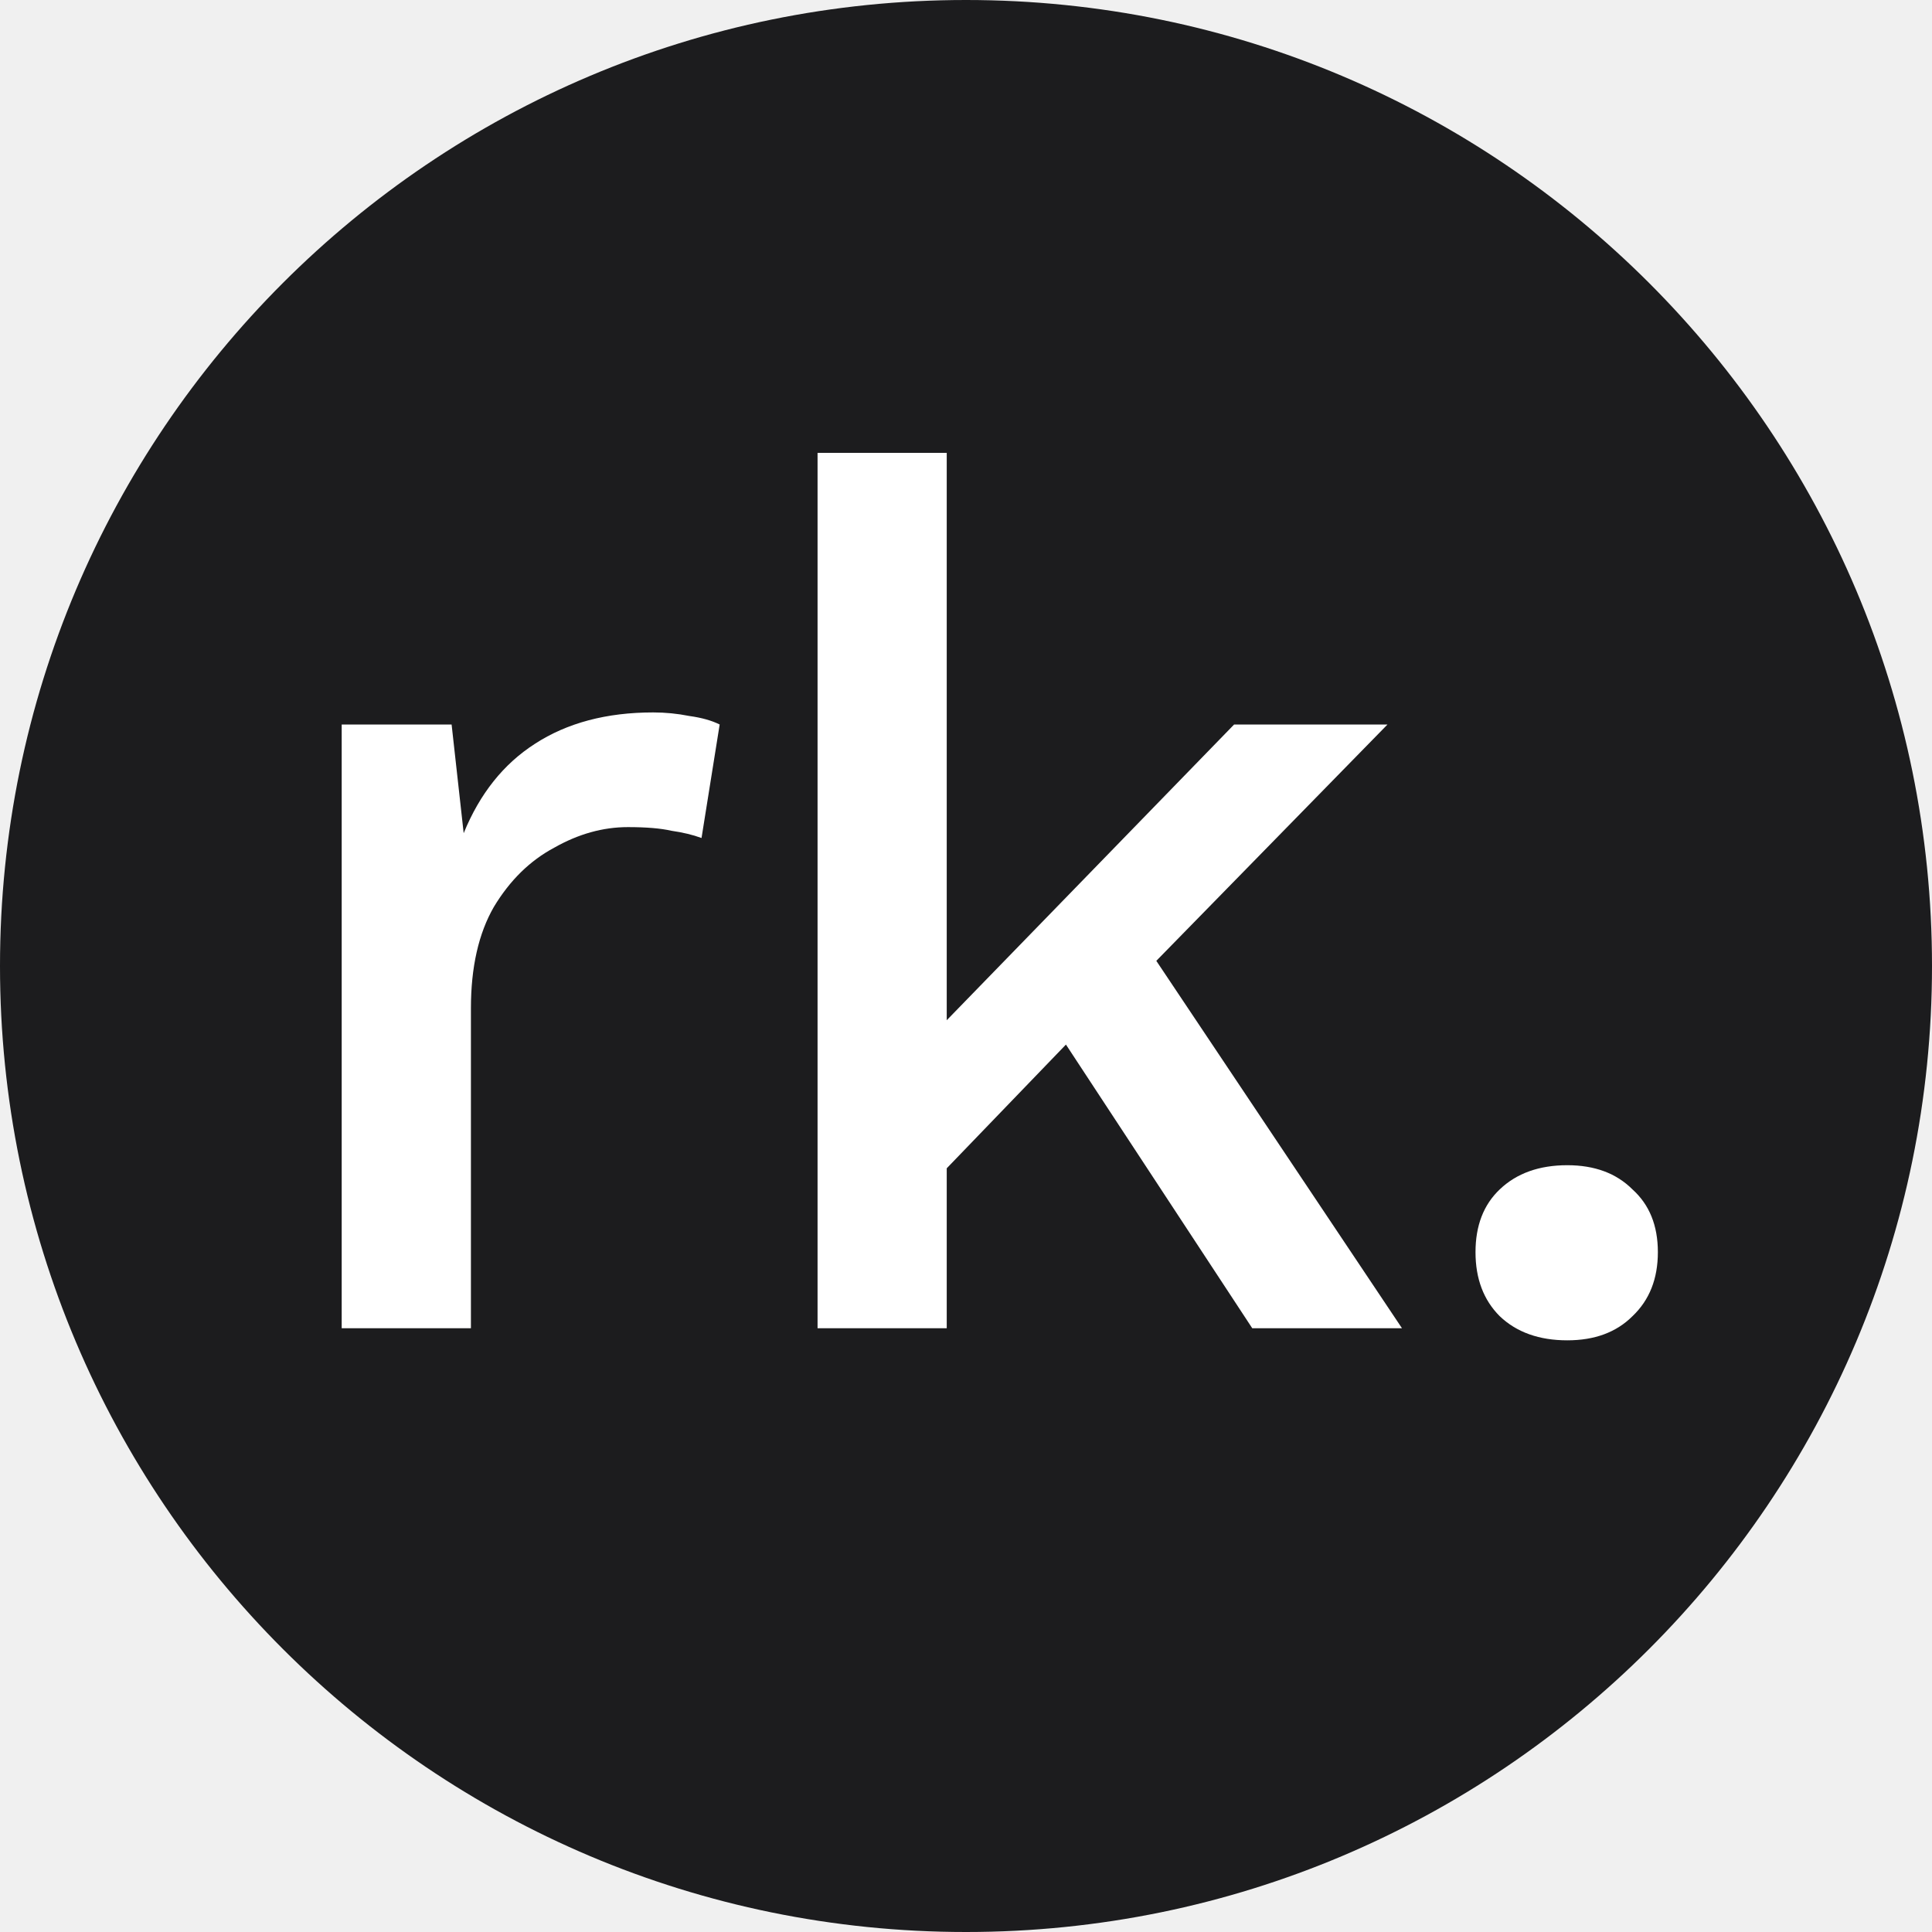
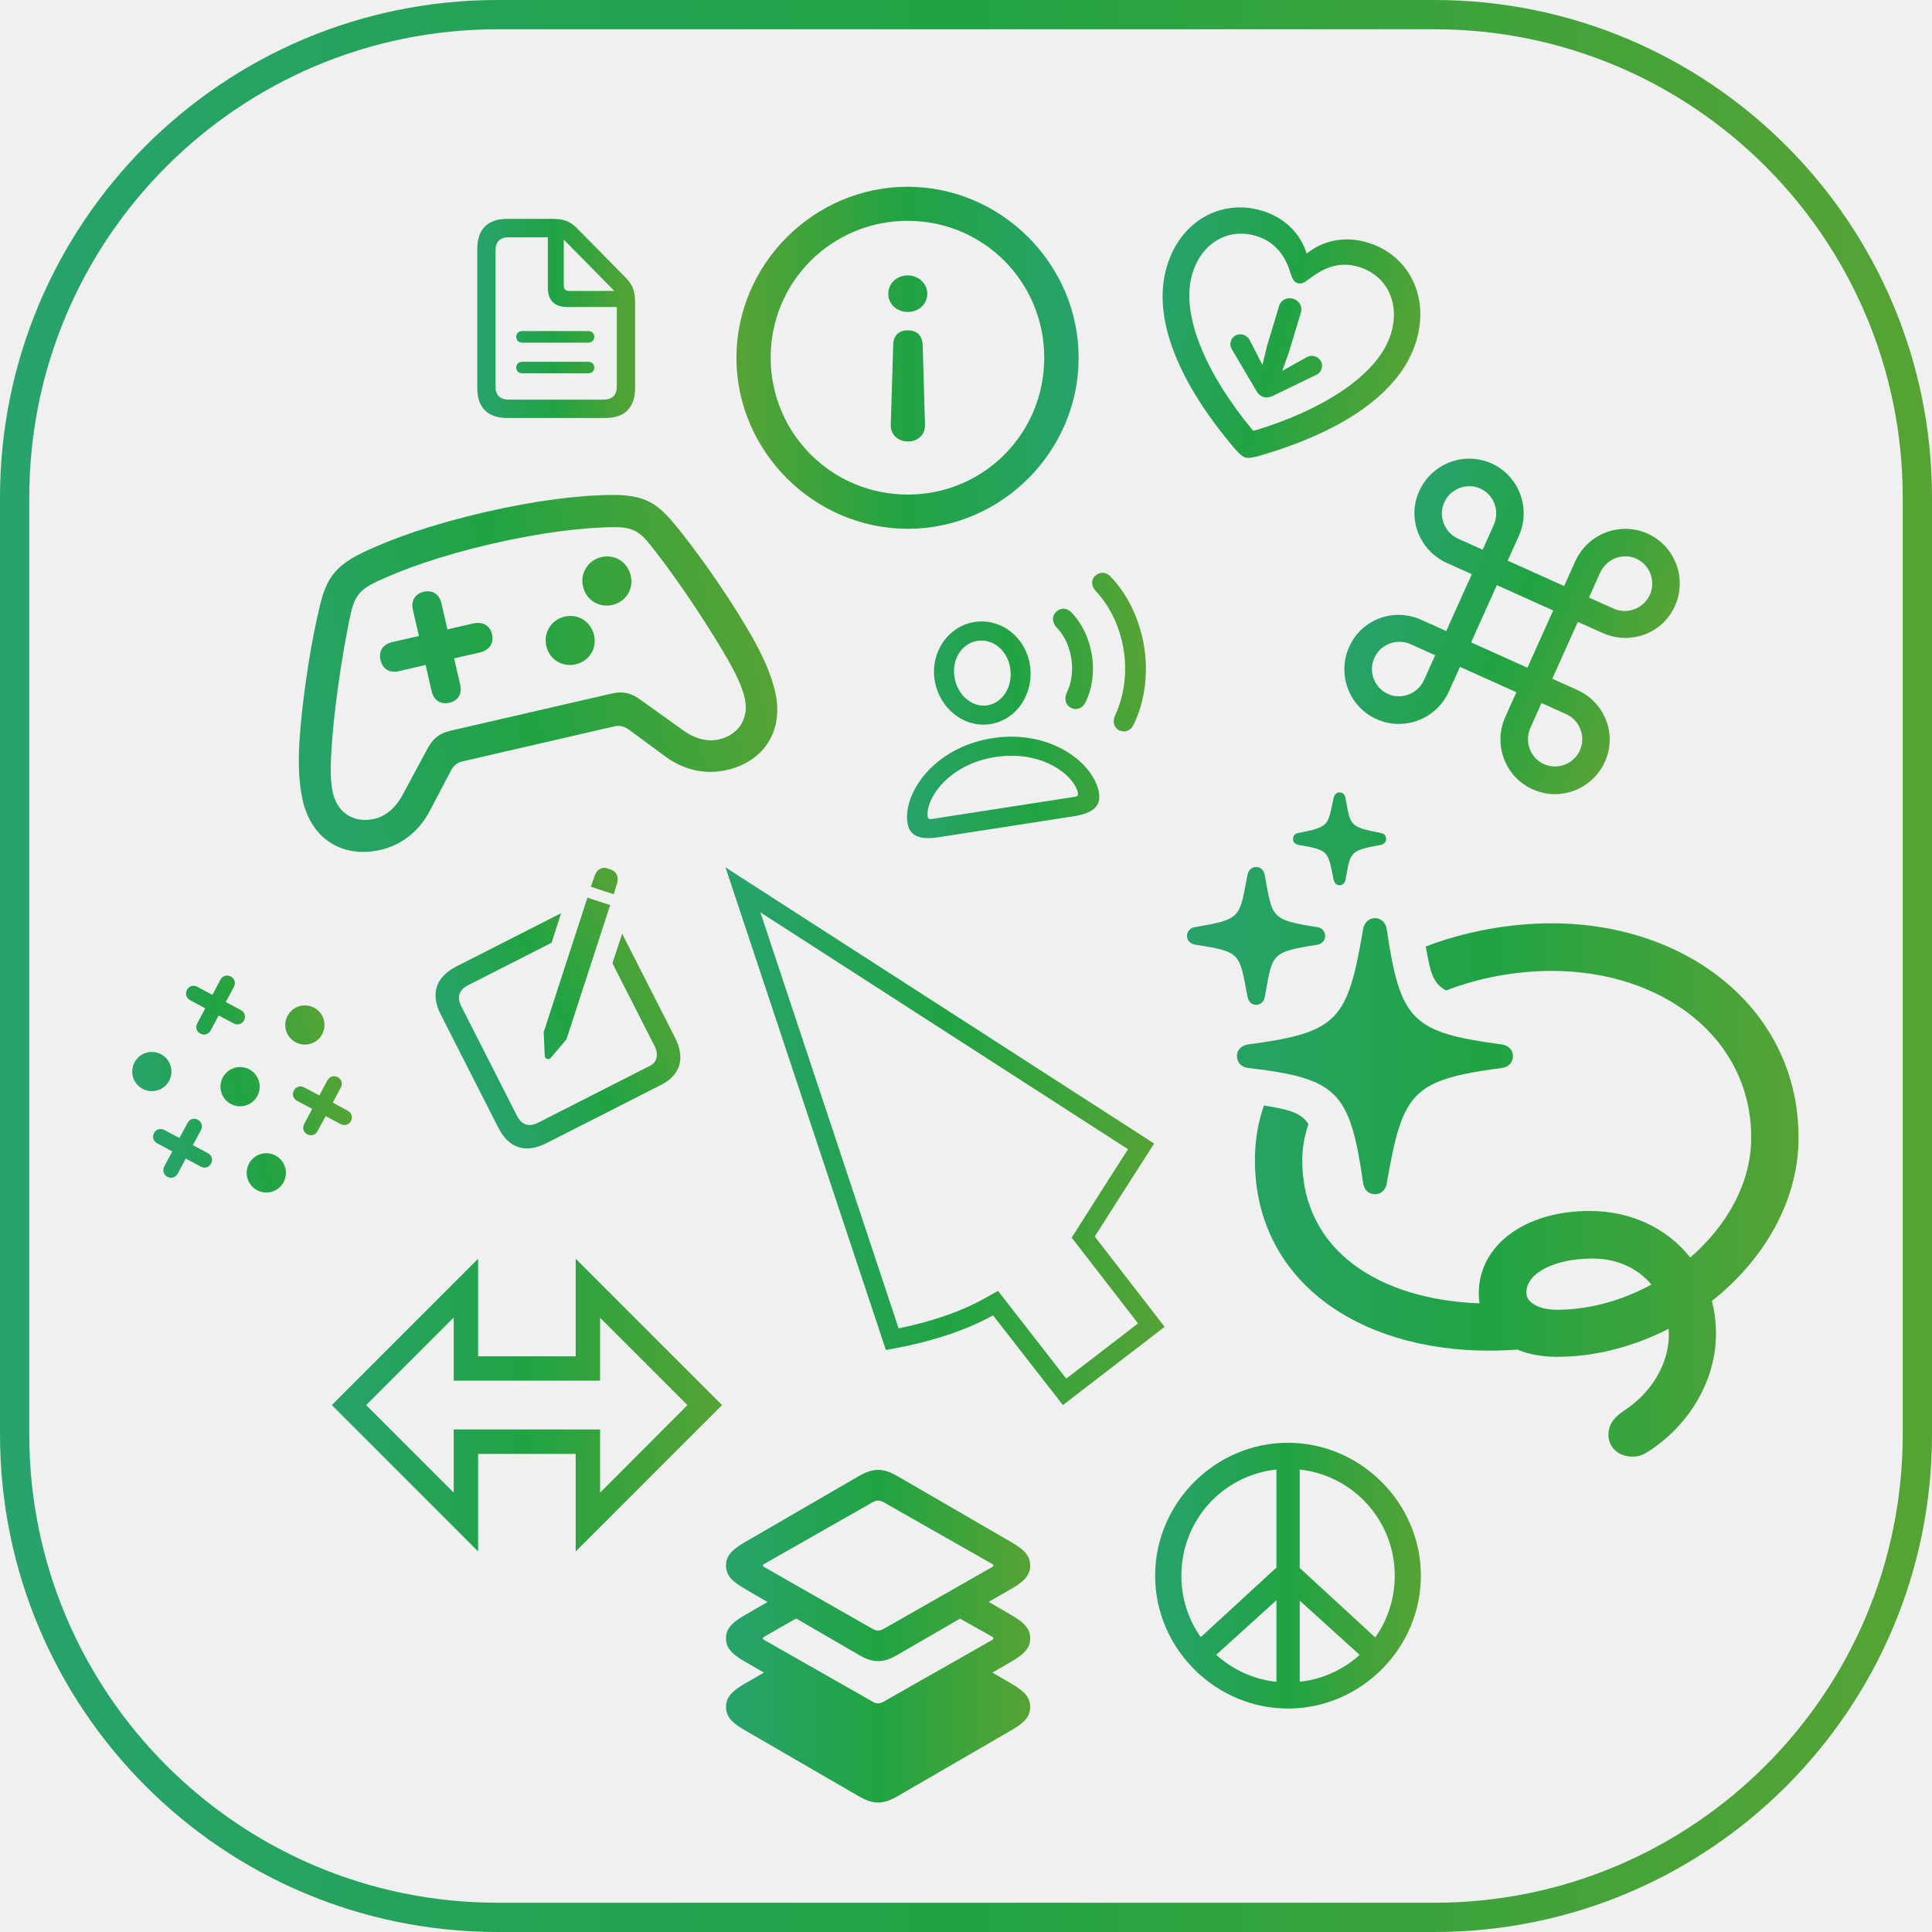
- <svg xmlns="http://www.w3.org/2000/svg" width="36" height="36" viewBox="0 0 36 36" fill="none">
-   <rect width="36" height="36" rx="18" fill="#1C1C1E" />
-   <path d="M6.367 24.75V13.5H8.415L8.64 15.525C8.94 14.79 9.383 14.235 9.967 13.86C10.568 13.47 11.303 13.275 12.172 13.275C12.398 13.275 12.623 13.297 12.848 13.342C13.072 13.373 13.26 13.425 13.41 13.5L13.072 15.615C12.908 15.555 12.72 15.51 12.51 15.48C12.315 15.435 12.045 15.412 11.7 15.412C11.235 15.412 10.777 15.54 10.328 15.795C9.877 16.035 9.502 16.402 9.203 16.898C8.918 17.392 8.775 18.023 8.775 18.788V24.75H6.367ZM25.854 13.5L20.836 18.63L20.319 18.99L16.786 22.657L16.764 19.913L22.996 13.5H25.854ZM17.641 8.438V24.75H15.234V8.438H17.641ZM21.129 17.28L26.124 24.75H23.334L19.329 18.652L21.129 17.28ZM29.204 21.712C29.715 21.712 30.119 21.863 30.419 22.163C30.735 22.448 30.892 22.837 30.892 23.332C30.892 23.828 30.735 24.225 30.419 24.525C30.119 24.825 29.715 24.975 29.204 24.975C28.68 24.975 28.259 24.825 27.945 24.525C27.645 24.225 27.494 23.828 27.494 23.332C27.494 22.837 27.645 22.448 27.945 22.163C28.259 21.863 28.68 21.712 29.204 21.712Z" fill="white" />
+ <svg xmlns="http://www.w3.org/2000/svg" width="132" height="132" viewBox="0 0 132 132" fill="none">
+   <rect x="1" y="1" width="130" height="130" rx="33" stroke="url(#paint0_linear_179_1372)" stroke-width="2" />
+   <g clip-path="url(#clip0_179_1372)" filter="url(#filter0_b_179_1372)">
+     <path d="M100.558 39.23L98.811 43.114L97.107 42.348C95.229 41.503 93.032 42.299 92.183 44.187C91.335 46.074 92.167 48.288 94.055 49.136C95.923 49.977 98.141 49.135 98.99 47.247L99.748 45.562L103.605 47.296L102.847 48.982C101.998 50.869 102.84 53.087 104.709 53.927C106.596 54.776 108.805 53.93 109.653 52.042C110.502 50.155 109.639 47.983 107.761 47.139L106.057 46.373L107.804 42.488L109.508 43.254C111.39 44.09 113.587 43.294 114.436 41.406C115.281 39.528 114.452 37.306 112.565 36.457C110.696 35.617 108.474 36.468 107.629 38.346L106.867 40.041L103.01 38.306L103.773 36.611C104.617 34.733 103.779 32.506 101.91 31.666C100.023 30.817 97.81 31.673 96.966 33.551C96.117 35.438 96.98 37.61 98.854 38.464L100.558 39.23ZM99.631 36.809C98.678 36.38 98.255 35.264 98.679 34.321C99.099 33.386 100.215 32.963 101.14 33.379C102.065 33.795 102.489 34.911 102.056 35.873L101.298 37.558L99.631 36.809ZM110.239 41.579L108.563 40.825L109.321 39.139C109.753 38.178 110.869 37.754 111.794 38.17C112.729 38.59 113.143 39.702 112.723 40.636C112.299 41.58 111.183 42.003 110.239 41.579ZM100.511 43.889L102.27 39.978L106.118 41.708L104.359 45.62L100.511 43.889ZM96.389 44.018L98.056 44.768L97.298 46.454C96.87 47.406 95.754 47.83 94.829 47.414C93.904 46.998 93.476 45.891 93.9 44.948C94.321 44.013 95.436 43.59 96.389 44.018ZM106.997 48.789C107.941 49.213 108.365 50.328 107.944 51.263C107.52 52.206 106.418 52.625 105.483 52.205C104.558 51.789 104.135 50.673 104.563 49.72L105.321 48.035L106.997 48.789Z" fill="url(#paint1_linear_179_1372)" />
+   </g>
+   <path d="M76.49 49.909C76.858 50.066 77.254 49.92 77.433 49.55C78.189 48.03 78.47 46.111 78.178 44.227C77.885 42.336 77.041 40.584 75.854 39.373C75.572 39.074 75.149 39.056 74.848 39.323C74.531 39.593 74.547 40.041 74.868 40.388C75.844 41.418 76.534 42.866 76.778 44.444C77.022 46.015 76.787 47.599 76.186 48.882C75.993 49.308 76.106 49.74 76.49 49.909ZM67.663 49.472C69.457 49.194 70.67 47.382 70.369 45.439C70.071 43.518 68.382 42.217 66.581 42.497C64.787 42.775 63.56 44.551 63.856 46.457C64.165 48.399 65.861 49.752 67.663 49.472ZM73.212 48.383C73.555 48.535 73.953 48.397 74.135 48.041C74.605 47.145 74.787 45.958 74.605 44.782C74.421 43.598 73.889 42.529 73.168 41.81C72.887 41.526 72.466 41.515 72.187 41.779C71.858 42.067 71.859 42.516 72.207 42.889C72.714 43.405 73.068 44.166 73.198 45C73.326 45.826 73.21 46.652 72.893 47.311C72.682 47.771 72.809 48.193 73.212 48.383ZM67.464 48.192C66.43 48.352 65.406 47.505 65.211 46.247C65.014 45.027 65.738 43.946 66.781 43.785C67.823 43.623 68.831 44.419 69.021 45.648C69.215 46.898 68.507 48.03 67.464 48.192ZM64.106 57.206L73.389 55.765C74.669 55.566 75.225 55.069 75.09 54.198C74.773 52.158 71.802 49.813 67.805 50.434C63.814 51.053 61.686 54.188 62.002 56.228C62.138 57.099 62.818 57.405 64.106 57.206ZM63.66 55.956C63.482 55.983 63.407 55.942 63.385 55.8C63.208 54.661 64.721 52.231 68.004 51.721C71.295 51.211 73.474 53.069 73.65 54.208C73.672 54.349 73.613 54.411 73.435 54.439L63.66 55.956Z" fill="url(#paint2_linear_179_1372)" />
+   <path d="M60.961 91.498L50.761 60.8L77.963 78.324C76.726 80.244 75.49 82.192 74.254 84.138L74.254 84.139L74.01 84.523L74.288 84.882L78.663 90.537L72.736 95.095L68.359 89.472L68.017 89.033L67.531 89.305C66.005 90.163 64.234 90.735 62.827 91.093C62.128 91.271 61.526 91.394 61.099 91.473C61.051 91.482 61.005 91.49 60.961 91.498Z" stroke="url(#paint3_linear_179_1372)" stroke-width="1.293" />
+   <path d="M62.011 12.76C55.604 12.76 50.316 18.049 50.316 24.445C50.316 30.84 55.615 36.129 62.023 36.129C68.419 36.129 73.696 30.84 73.696 24.445C73.696 18.049 68.407 12.76 62.011 12.76ZM62.011 15.088C67.198 15.088 71.345 19.258 71.345 24.445C71.345 29.631 67.198 33.79 62.023 33.79C56.836 33.79 52.666 29.631 52.655 24.445C52.644 19.258 56.825 15.088 62.011 15.088ZM62.023 22.569C61.401 22.569 61.04 22.919 61.028 23.574L60.859 29.01C60.836 29.677 61.333 30.162 62.034 30.162C62.735 30.162 63.221 29.688 63.198 29.021L63.04 23.574C63.017 22.93 62.656 22.569 62.023 22.569ZM62.023 18.817C61.288 18.817 60.689 19.348 60.689 20.071C60.689 20.783 61.277 21.314 62.023 21.314C62.757 21.314 63.356 20.783 63.356 20.071C63.356 19.359 62.746 18.817 62.023 18.817Z" fill="url(#paint4_linear_179_1372)" />
+   <g clip-path="url(#clip1_179_1372)">
+     <path d="M20.683 54.688C21.302 57.374 23.453 58.653 25.996 58.066C27.45 57.731 28.615 56.801 29.345 55.438L30.779 52.707C30.978 52.313 31.231 52.104 31.573 52.026L42 49.621C42.342 49.542 42.661 49.619 43.013 49.886L45.498 51.714C46.751 52.619 48.206 52.945 49.659 52.609C52.203 52.023 53.576 49.932 52.957 47.245C52.69 46.089 52.135 44.837 51.37 43.483C50.162 41.361 48.275 38.56 46.606 36.452C45.186 34.669 44.442 33.808 41.893 33.816C39.656 33.822 36.675 34.173 33.141 34.988C29.606 35.803 26.762 36.795 24.748 37.77C22.464 38.876 22.161 39.978 21.666 42.203C21.088 44.83 20.619 48.173 20.461 50.61C20.367 52.163 20.416 53.531 20.683 54.688ZM22.748 54.188C22.593 53.517 22.562 52.677 22.634 51.431C22.785 48.718 23.306 45.142 23.848 42.465C24.11 41.187 24.268 40.466 25.497 39.858C27.414 38.918 30.17 37.946 33.639 37.146C37.096 36.349 40.011 36.013 42.146 36.019C43.516 36.028 43.952 36.612 44.758 37.643C46.44 39.807 48.43 42.804 49.788 45.17C50.398 46.258 50.727 47.029 50.881 47.701C51.209 49.121 50.419 50.219 49.119 50.519C48.326 50.702 47.448 50.464 46.653 49.882L43.861 47.882C43.176 47.378 42.667 47.183 41.72 47.401L30.863 49.905C29.905 50.126 29.534 50.524 29.139 51.276L27.515 54.295C27.055 55.166 26.359 55.767 25.577 55.948C24.267 56.25 23.075 55.609 22.748 54.188ZM25.996 45.09C26.138 45.706 26.612 46.003 27.229 45.861L29.079 45.434L29.492 47.229C29.635 47.845 30.101 48.155 30.706 48.016C31.301 47.879 31.584 47.396 31.442 46.779L31.028 44.984L32.767 44.583C33.439 44.428 33.758 43.949 33.615 43.332C33.478 42.738 32.982 42.446 32.31 42.601L30.571 43.002L30.159 41.219C30.017 40.602 29.551 40.292 28.957 40.429C28.351 40.569 28.068 41.051 28.21 41.668L28.622 43.452L26.772 43.878C26.155 44.021 25.858 44.495 25.996 45.09ZM41.84 41.331C42.765 41.118 43.307 40.251 43.094 39.326C42.881 38.401 42.011 37.848 41.086 38.061C40.183 38.269 39.621 39.153 39.834 40.078C40.048 41.002 40.937 41.54 41.84 41.331ZM39.331 45.389C40.256 45.176 40.799 44.309 40.588 43.395C40.374 42.47 39.505 41.916 38.58 42.13C37.666 42.34 37.115 43.221 37.328 44.146C37.539 45.06 38.417 45.6 39.331 45.389Z" fill="url(#paint5_linear_179_1372)" />
+   </g>
+   <g clip-path="url(#clip2_179_1372)">
+     <path d="M41.934 61.102L42.168 60.316C42.286 59.917 42.119 59.538 41.734 59.412L41.467 59.32C41.123 59.208 40.757 59.436 40.635 59.811L40.371 60.587L41.934 61.102ZM37.618 72.29L38.7 71.013L41.69 61.835L40.133 61.334L37.147 70.518L37.219 72.155C37.23 72.344 37.494 72.43 37.618 72.29ZM37.358 78.094L45.18 74.115C46.47 73.46 46.846 72.322 46.115 70.885L42.508 63.794L41.845 65.813L44.711 71.447C45.038 72.091 44.86 72.588 44.41 72.817L36.762 76.707C36.144 77.021 35.644 76.869 35.316 76.225L31.522 68.764C31.194 68.12 31.366 67.627 31.984 67.312L37.685 64.413L38.338 62.39L31.213 66.014C29.763 66.752 29.387 67.89 30.118 69.327L34.035 77.029C34.766 78.466 35.907 78.832 37.358 78.094Z" fill="url(#paint6_linear_179_1372)" />
+   </g>
+   <path d="M79.73 18.179C78.647 21.773 80.599 26.234 84.382 30.678C84.593 30.925 84.862 31.19 85.081 31.256C85.299 31.321 85.67 31.249 85.981 31.16C91.598 29.547 95.681 26.903 96.763 23.309C97.698 20.204 96.201 17.403 93.449 16.575C91.842 16.09 90.368 16.445 89.275 17.328C88.867 16.002 87.828 14.881 86.22 14.397C83.46 13.566 80.665 15.074 79.73 18.179ZM81.466 18.693C82.105 16.572 83.935 15.554 85.812 16.119C87.327 16.575 87.9 17.749 88.19 18.708C88.321 19.124 88.448 19.282 88.667 19.347C88.894 19.416 89.073 19.341 89.418 19.078C90.226 18.468 91.324 17.779 92.83 18.233C94.716 18.801 95.679 20.661 95.04 22.782C94.148 25.744 90.079 28.098 85.818 29.385C85.727 29.413 85.667 29.431 85.633 29.421C85.599 29.411 85.559 29.362 85.507 29.291C82.665 25.865 80.574 21.655 81.466 18.693ZM88.884 21.34C89.005 20.936 88.752 20.529 88.356 20.41C87.952 20.289 87.516 20.488 87.394 20.892L86.576 23.61L86.25 24.934L85.813 24.069L85.389 23.252C85.306 23.071 85.138 22.929 84.961 22.876C84.574 22.759 84.207 22.942 84.092 23.321C84.029 23.531 84.065 23.716 84.184 23.899L85.837 26.701C85.978 26.936 86.123 27.063 86.333 27.126C86.535 27.187 86.727 27.162 86.973 27.043L89.907 25.623C90.108 25.537 90.231 25.399 90.295 25.189C90.409 24.81 90.204 24.455 89.825 24.341C89.64 24.285 89.421 24.311 89.26 24.418L88.456 24.864L87.605 25.343L88.065 24.058L88.884 21.34Z" fill="url(#paint7_linear_179_1372)" />
+   <path d="M91.523 60.482C91.717 60.482 91.875 60.342 91.928 60.131C92.279 58.162 92.191 58.127 94.353 57.723C94.564 57.67 94.705 57.512 94.705 57.318C94.705 57.107 94.564 56.949 94.353 56.914C92.191 56.492 92.262 56.422 91.928 54.506C91.875 54.295 91.734 54.137 91.523 54.137C91.312 54.137 91.172 54.295 91.119 54.506C90.715 56.422 90.838 56.492 88.693 56.914C88.482 56.949 88.342 57.107 88.342 57.318C88.342 57.529 88.482 57.67 88.711 57.723C90.838 58.092 90.715 58.162 91.119 60.113C91.172 60.342 91.312 60.482 91.523 60.482ZM85.828 68.656C86.109 68.656 86.356 68.428 86.408 68.147C86.953 65.141 86.777 65.053 90.029 64.543C90.328 64.473 90.539 64.244 90.539 63.945C90.539 63.647 90.328 63.4 90.029 63.348C86.777 62.838 86.953 62.715 86.408 59.779C86.356 59.463 86.127 59.234 85.828 59.234C85.512 59.234 85.301 59.445 85.231 59.779C84.668 62.697 84.861 62.803 81.609 63.348C81.311 63.4 81.1 63.647 81.1 63.945C81.1 64.262 81.311 64.473 81.662 64.543C84.844 65.035 84.668 65.141 85.231 68.094C85.301 68.428 85.494 68.656 85.828 68.656ZM93.949 81.594C94.353 81.594 94.67 81.295 94.74 80.891C95.83 74.615 96.428 73.789 102.633 72.963C103.072 72.91 103.371 72.576 103.371 72.154C103.371 71.75 103.072 71.434 102.633 71.363C96.463 70.537 95.672 69.764 94.74 63.453C94.67 63.031 94.353 62.732 93.949 62.732C93.545 62.732 93.228 63.014 93.141 63.435C92.068 69.728 91.453 70.537 85.248 71.363C84.809 71.434 84.51 71.75 84.51 72.154C84.51 72.576 84.809 72.91 85.248 72.963C91.418 73.684 92.227 74.562 93.141 80.873C93.211 81.295 93.51 81.594 93.949 81.594ZM97.412 64.666C97.728 66.459 97.904 67.197 98.801 67.672C101.086 66.793 103.582 66.336 106.043 66.336C113.514 66.336 119.648 70.853 119.648 77.727C119.648 80.838 117.979 83.756 115.482 85.918C113.936 83.949 111.475 82.736 108.609 82.736C104.25 82.736 101.033 85.022 101.033 88.379C101.033 88.607 101.051 88.836 101.086 89.047C94.266 88.801 88.975 85.461 88.975 79.273C88.975 78.394 89.133 77.568 89.397 76.812C88.904 75.986 87.885 75.775 86.356 75.529C85.951 76.689 85.74 77.938 85.74 79.256C85.74 87.465 92.754 92.281 101.754 92.281C102.387 92.281 103.037 92.246 103.67 92.211C104.443 92.527 105.357 92.703 106.377 92.703C109.014 92.703 111.633 92 114.006 90.787C114.006 90.91 114.023 91.051 114.023 91.174C114.023 93.178 112.846 95.164 110.912 96.412C110.297 96.834 109.893 97.309 109.893 98.029C109.893 98.856 110.543 99.523 111.545 99.523C111.967 99.523 112.283 99.4 112.67 99.137C115.482 97.309 117.24 94.25 117.24 91.139C117.24 90.348 117.152 89.592 116.959 88.889C120.475 86.111 122.883 82.103 122.883 77.727C122.883 69.061 115.395 63.084 106.025 63.084C103.072 63.084 100.102 63.647 97.412 64.666ZM104.285 88.326C104.285 86.938 106.271 85.988 108.82 85.988C110.49 85.988 111.896 86.656 112.828 87.764C110.842 88.853 108.592 89.486 106.377 89.486C105.182 89.486 104.285 89.012 104.285 88.326Z" fill="url(#paint8_linear_179_1372)" />
+   <path d="M88 116.733C92.966 116.733 97.079 112.629 97.079 107.654C97.079 102.688 92.966 98.575 87.991 98.575C83.025 98.575 78.921 102.688 78.921 107.654C78.921 112.629 83.034 116.733 88 116.733ZM80.714 107.654C80.714 103.875 83.544 100.79 87.209 100.403V107.101L82.041 111.855C81.206 110.678 80.714 109.228 80.714 107.654ZM88.8 107.127V100.403C92.465 100.808 95.286 103.884 95.295 107.654C95.295 109.228 94.803 110.687 93.959 111.873L88.8 107.127ZM87.209 109.333V114.905C85.627 114.738 84.212 114.07 83.096 113.06L87.209 109.333ZM88.8 109.359L92.895 113.068C91.788 114.07 90.373 114.729 88.8 114.905V109.359Z" fill="url(#paint9_linear_179_1372)" />
+   <path d="M34.654 28.558H41.346C42.696 28.558 43.393 27.849 43.393 26.493V20.793C43.393 19.914 43.28 19.512 42.733 18.953L39.45 15.62C38.916 15.08 38.477 14.954 37.686 14.954H34.654C33.31 14.954 32.607 15.664 32.607 17.026V26.493C32.607 27.849 33.31 28.558 34.654 28.558ZM34.761 27.303C34.158 27.303 33.856 26.989 33.856 26.411V17.101C33.856 16.53 34.158 16.21 34.767 16.21H37.429V19.625C37.429 20.535 37.874 20.975 38.778 20.975H42.143V26.411C42.143 26.989 41.842 27.303 41.233 27.303H34.761ZM38.898 19.876C38.634 19.876 38.521 19.763 38.521 19.506V16.373L41.974 19.876H38.898ZM40.21 22.619H35.677C35.438 22.619 35.269 22.789 35.269 23.009C35.269 23.235 35.438 23.41 35.677 23.41H40.21C40.436 23.41 40.605 23.235 40.605 23.009C40.605 22.789 40.436 22.619 40.21 22.619ZM40.21 24.716H35.677C35.438 24.716 35.269 24.892 35.269 25.118C35.269 25.338 35.438 25.507 35.677 25.507H40.21C40.436 25.507 40.605 25.338 40.605 25.118C40.605 24.892 40.436 24.716 40.21 24.716Z" fill="url(#paint10_linear_179_1372)" />
+   <path d="M61.356 122.704L69.171 118.174C70.014 117.682 70.386 117.26 70.386 116.627C70.386 115.984 70.014 115.573 69.171 115.07L67.805 114.277L69.171 113.483C70.014 112.991 70.386 112.569 70.386 111.936C70.386 111.304 70.014 110.882 69.171 110.39L67.553 109.445L69.171 108.511C70.014 108.019 70.386 107.597 70.386 106.964C70.386 106.321 70.014 105.91 69.171 105.407L61.356 100.877C60.834 100.576 60.422 100.425 60 100.425C59.568 100.425 59.156 100.576 58.634 100.877L50.819 105.407C49.975 105.91 49.604 106.321 49.604 106.964C49.604 107.597 49.975 108.019 50.819 108.511L52.436 109.455L50.819 110.39C49.975 110.882 49.604 111.304 49.604 111.936C49.604 112.569 49.975 112.991 50.819 113.483L52.195 114.277L50.819 115.07C49.975 115.573 49.604 115.984 49.604 116.627C49.604 117.26 49.975 117.682 50.819 118.174L58.634 122.704C59.156 123.006 59.568 123.156 60 123.156C60.422 123.156 60.834 123.006 61.356 122.704ZM60 111.404C59.859 111.404 59.739 111.354 59.588 111.274L52.195 107.055C52.145 107.035 52.125 107.005 52.125 106.964C52.125 106.914 52.145 106.894 52.195 106.864L59.588 102.655C59.739 102.565 59.859 102.525 60 102.525C60.13 102.525 60.251 102.565 60.402 102.655L67.805 106.864C67.845 106.894 67.875 106.914 67.875 106.964C67.875 107.005 67.845 107.035 67.805 107.055L60.402 111.274C60.251 111.354 60.13 111.404 60 111.404ZM60 113.493C60.422 113.493 60.834 113.353 61.356 113.041L65.595 110.59L67.805 111.836C67.845 111.866 67.875 111.886 67.875 111.936C67.875 111.987 67.845 112.007 67.805 112.037L60.402 116.246C60.251 116.336 60.13 116.376 60 116.376C59.859 116.376 59.739 116.336 59.588 116.246L52.195 112.037C52.145 112.007 52.125 111.987 52.125 111.936C52.125 111.886 52.145 111.866 52.195 111.836L54.395 110.58L58.634 113.041C59.156 113.353 59.568 113.493 60 113.493Z" fill="url(#paint11_linear_179_1372)" />
+   <path d="M25.017 96L31 90.017V94.333H41V90.033L46.967 96L41 101.983V97.667H31V101.983L25.017 96ZM22.667 96L32.667 106V99.333H39.333V106L49.333 96L39.333 86V92.667H32.667V86L22.667 96Z" fill="url(#paint12_linear_179_1372)" />
+   <g clip-path="url(#clip3_179_1372)">
+     <path d="M13.005 68.347L14.023 68.89L13.484 69.9C13.146 70.535 14.062 71.024 14.4 70.389L14.94 69.379L15.956 69.916C16.591 70.254 17.079 69.338 16.439 69.001L15.428 68.462L15.972 67.444C16.314 66.802 15.392 66.314 15.053 66.949L14.512 67.973L13.492 67.424C12.857 67.086 12.368 68.002 13.005 68.347ZM21.224 71.312C21.926 71.099 22.328 70.347 22.112 69.638C21.898 68.935 21.146 68.534 20.443 68.748C19.735 68.963 19.334 69.715 19.547 70.418C19.763 71.127 20.515 71.528 21.224 71.312ZM10.767 74.493C11.47 74.28 11.871 73.528 11.655 72.819C11.441 72.116 10.69 71.715 9.987 71.929C9.278 72.144 8.877 72.897 9.091 73.599C9.306 74.308 10.058 74.709 10.767 74.493ZM16.791 75.528C17.5 75.313 17.901 74.561 17.687 73.858C17.47 73.144 16.725 72.746 16.011 72.964C15.308 73.178 14.907 73.93 15.122 74.638C15.336 75.341 16.088 75.742 16.791 75.528ZM10.756 78.126L11.775 78.669L11.23 79.681C10.893 80.322 11.809 80.811 12.148 80.176L12.691 79.158L13.704 79.703C14.338 80.041 14.827 79.125 14.191 78.78L13.18 78.241L13.723 77.223C14.062 76.588 13.145 76.099 12.807 76.734L12.264 77.752L11.239 77.211C10.605 76.872 10.116 77.789 10.756 78.126ZM20.312 75.218L21.33 75.762L20.793 76.778C20.449 77.415 21.365 77.903 21.704 77.269L22.249 76.257L23.259 76.796C23.894 77.134 24.383 76.218 23.748 75.879L22.736 75.334L23.279 74.316C23.618 73.681 22.701 73.192 22.363 73.827L21.819 74.845L20.801 74.302C20.167 73.963 19.672 74.882 20.312 75.218ZM18.583 81.421C19.292 81.205 19.693 80.453 19.478 79.744C19.262 79.035 18.51 78.634 17.801 78.85C17.099 79.064 16.697 79.816 16.913 80.524C17.128 81.233 17.881 81.634 18.583 81.421Z" fill="url(#paint13_linear_179_1372)" />
+   </g>
+   <defs>
+     <filter id="filter0_b_179_1372" x="-174" y="-234" width="554.309" height="554.309" filterUnits="userSpaceOnUse" color-interpolation-filters="sRGB">
+       <feFlood flood-opacity="0" result="BackgroundImageFix" />
+       <feGaussianBlur in="BackgroundImageFix" stdDeviation="128" />
+       <feComposite in2="SourceAlpha" operator="in" result="effect1_backgroundBlur_179_1372" />
+       <feBlend mode="normal" in="SourceGraphic" in2="effect1_backgroundBlur_179_1372" result="shape" />
+     </filter>
+     <linearGradient id="paint0_linear_179_1372" x1="130" y1="66" x2="2" y2="66" gradientUnits="userSpaceOnUse">
+       <stop stop-color="#56A335" />
+       <stop offset="0.5" stop-color="#21A343" />
+       <stop offset="1" stop-color="#27A36B" />
+     </linearGradient>
+     <linearGradient id="paint1_linear_179_1372" x1="112.045" y1="46.724" x2="94.575" y2="38.869" gradientUnits="userSpaceOnUse">
+       <stop stop-color="#56A335" />
+       <stop offset="0.5" stop-color="#21A343" />
+       <stop offset="1" stop-color="#27A36B" />
+     </linearGradient>
+     <linearGradient id="paint2_linear_179_1372" x1="78.576" y1="46.791" x2="60.962" y2="49.524" gradientUnits="userSpaceOnUse">
+       <stop stop-color="#56A335" />
+       <stop offset="0.5" stop-color="#21A343" />
+       <stop offset="1" stop-color="#27A36B" />
+     </linearGradient>
+     <linearGradient id="paint3_linear_179_1372" x1="79.572" y1="78" x2="50" y2="78" gradientUnits="userSpaceOnUse">
+       <stop stop-color="#56A335" />
+       <stop offset="0.5" stop-color="#21A343" />
+       <stop offset="1" stop-color="#27A36B" />
+     </linearGradient>
+     <linearGradient id="paint4_linear_179_1372" x1="50.316" y1="24.445" x2="73.696" y2="24.445" gradientUnits="userSpaceOnUse">
+       <stop stop-color="#56A335" />
+       <stop offset="0.5" stop-color="#21A343" />
+       <stop offset="1" stop-color="#27A36B" />
+     </linearGradient>
+     <linearGradient id="paint5_linear_179_1372" x1="51.618" y1="41.442" x2="19.345" y2="48.885" gradientUnits="userSpaceOnUse">
+       <stop stop-color="#56A335" />
+       <stop offset="0.5" stop-color="#21A343" />
+       <stop offset="1" stop-color="#27A36B" />
+     </linearGradient>
+     <linearGradient id="paint6_linear_179_1372" x1="45.155" y1="65.689" x2="31.738" y2="72.513" gradientUnits="userSpaceOnUse">
+       <stop stop-color="#56A335" />
+       <stop offset="0.5" stop-color="#21A343" />
+       <stop offset="1" stop-color="#27A36B" />
+     </linearGradient>
+     <linearGradient id="paint7_linear_179_1372" x1="95.972" y1="25.935" x2="78.939" y2="20.805" gradientUnits="userSpaceOnUse">
+       <stop stop-color="#56A335" />
+       <stop offset="0.5" stop-color="#21A343" />
+       <stop offset="1" stop-color="#27A36B" />
+     </linearGradient>
+     <linearGradient id="paint8_linear_179_1372" x1="122.883" y1="76.83" x2="81.1" y2="76.83" gradientUnits="userSpaceOnUse">
+       <stop stop-color="#56A335" />
+       <stop offset="0.5" stop-color="#21A343" />
+       <stop offset="1" stop-color="#27A36B" />
+     </linearGradient>
+     <linearGradient id="paint9_linear_179_1372" x1="97.079" y1="107.654" x2="78.921" y2="107.654" gradientUnits="userSpaceOnUse">
+       <stop stop-color="#56A335" />
+       <stop offset="0.5" stop-color="#21A343" />
+       <stop offset="1" stop-color="#27A36B" />
+     </linearGradient>
+     <linearGradient id="paint10_linear_179_1372" x1="43.393" y1="21.756" x2="32.607" y2="21.756" gradientUnits="userSpaceOnUse">
+       <stop stop-color="#56A335" />
+       <stop offset="0.5" stop-color="#21A343" />
+       <stop offset="1" stop-color="#27A36B" />
+     </linearGradient>
+     <linearGradient id="paint11_linear_179_1372" x1="70.386" y1="111.791" x2="49.604" y2="111.791" gradientUnits="userSpaceOnUse">
+       <stop stop-color="#56A335" />
+       <stop offset="0.5" stop-color="#21A343" />
+       <stop offset="1" stop-color="#27A36B" />
+     </linearGradient>
+     <linearGradient id="paint12_linear_179_1372" x1="49.333" y1="96" x2="22.667" y2="96" gradientUnits="userSpaceOnUse">
+       <stop stop-color="#56A335" />
+       <stop offset="0.5" stop-color="#21A343" />
+       <stop offset="1" stop-color="#27A36B" />
+     </linearGradient>
+     <linearGradient id="paint13_linear_179_1372" x1="22.905" y1="72.243" x2="9.883" y2="76.205" gradientUnits="userSpaceOnUse">
+       <stop stop-color="#56A335" />
+       <stop offset="0.5" stop-color="#21A343" />
+       <stop offset="1" stop-color="#27A36B" />
+     </linearGradient>
+     <clipPath id="clip0_179_1372">
+       <rect width="32" height="32" fill="white" transform="translate(95.1235 22) rotate(24.212)" />
+     </clipPath>
+     <clipPath id="clip1_179_1372">
+       <rect width="36" height="36" fill="white" transform="translate(14 32.0891) rotate(-12.9852)" />
+     </clipPath>
+     <clipPath id="clip2_179_1372">
+       <rect width="24" height="24" fill="white" transform="translate(22 64.8804) rotate(-26.9585)" />
+     </clipPath>
+     <clipPath id="clip3_179_1372">
+       <rect width="20" height="20" fill="white" transform="translate(4 67.821) rotate(-16.9208)" />
+     </clipPath>
+   </defs>
</svg>
